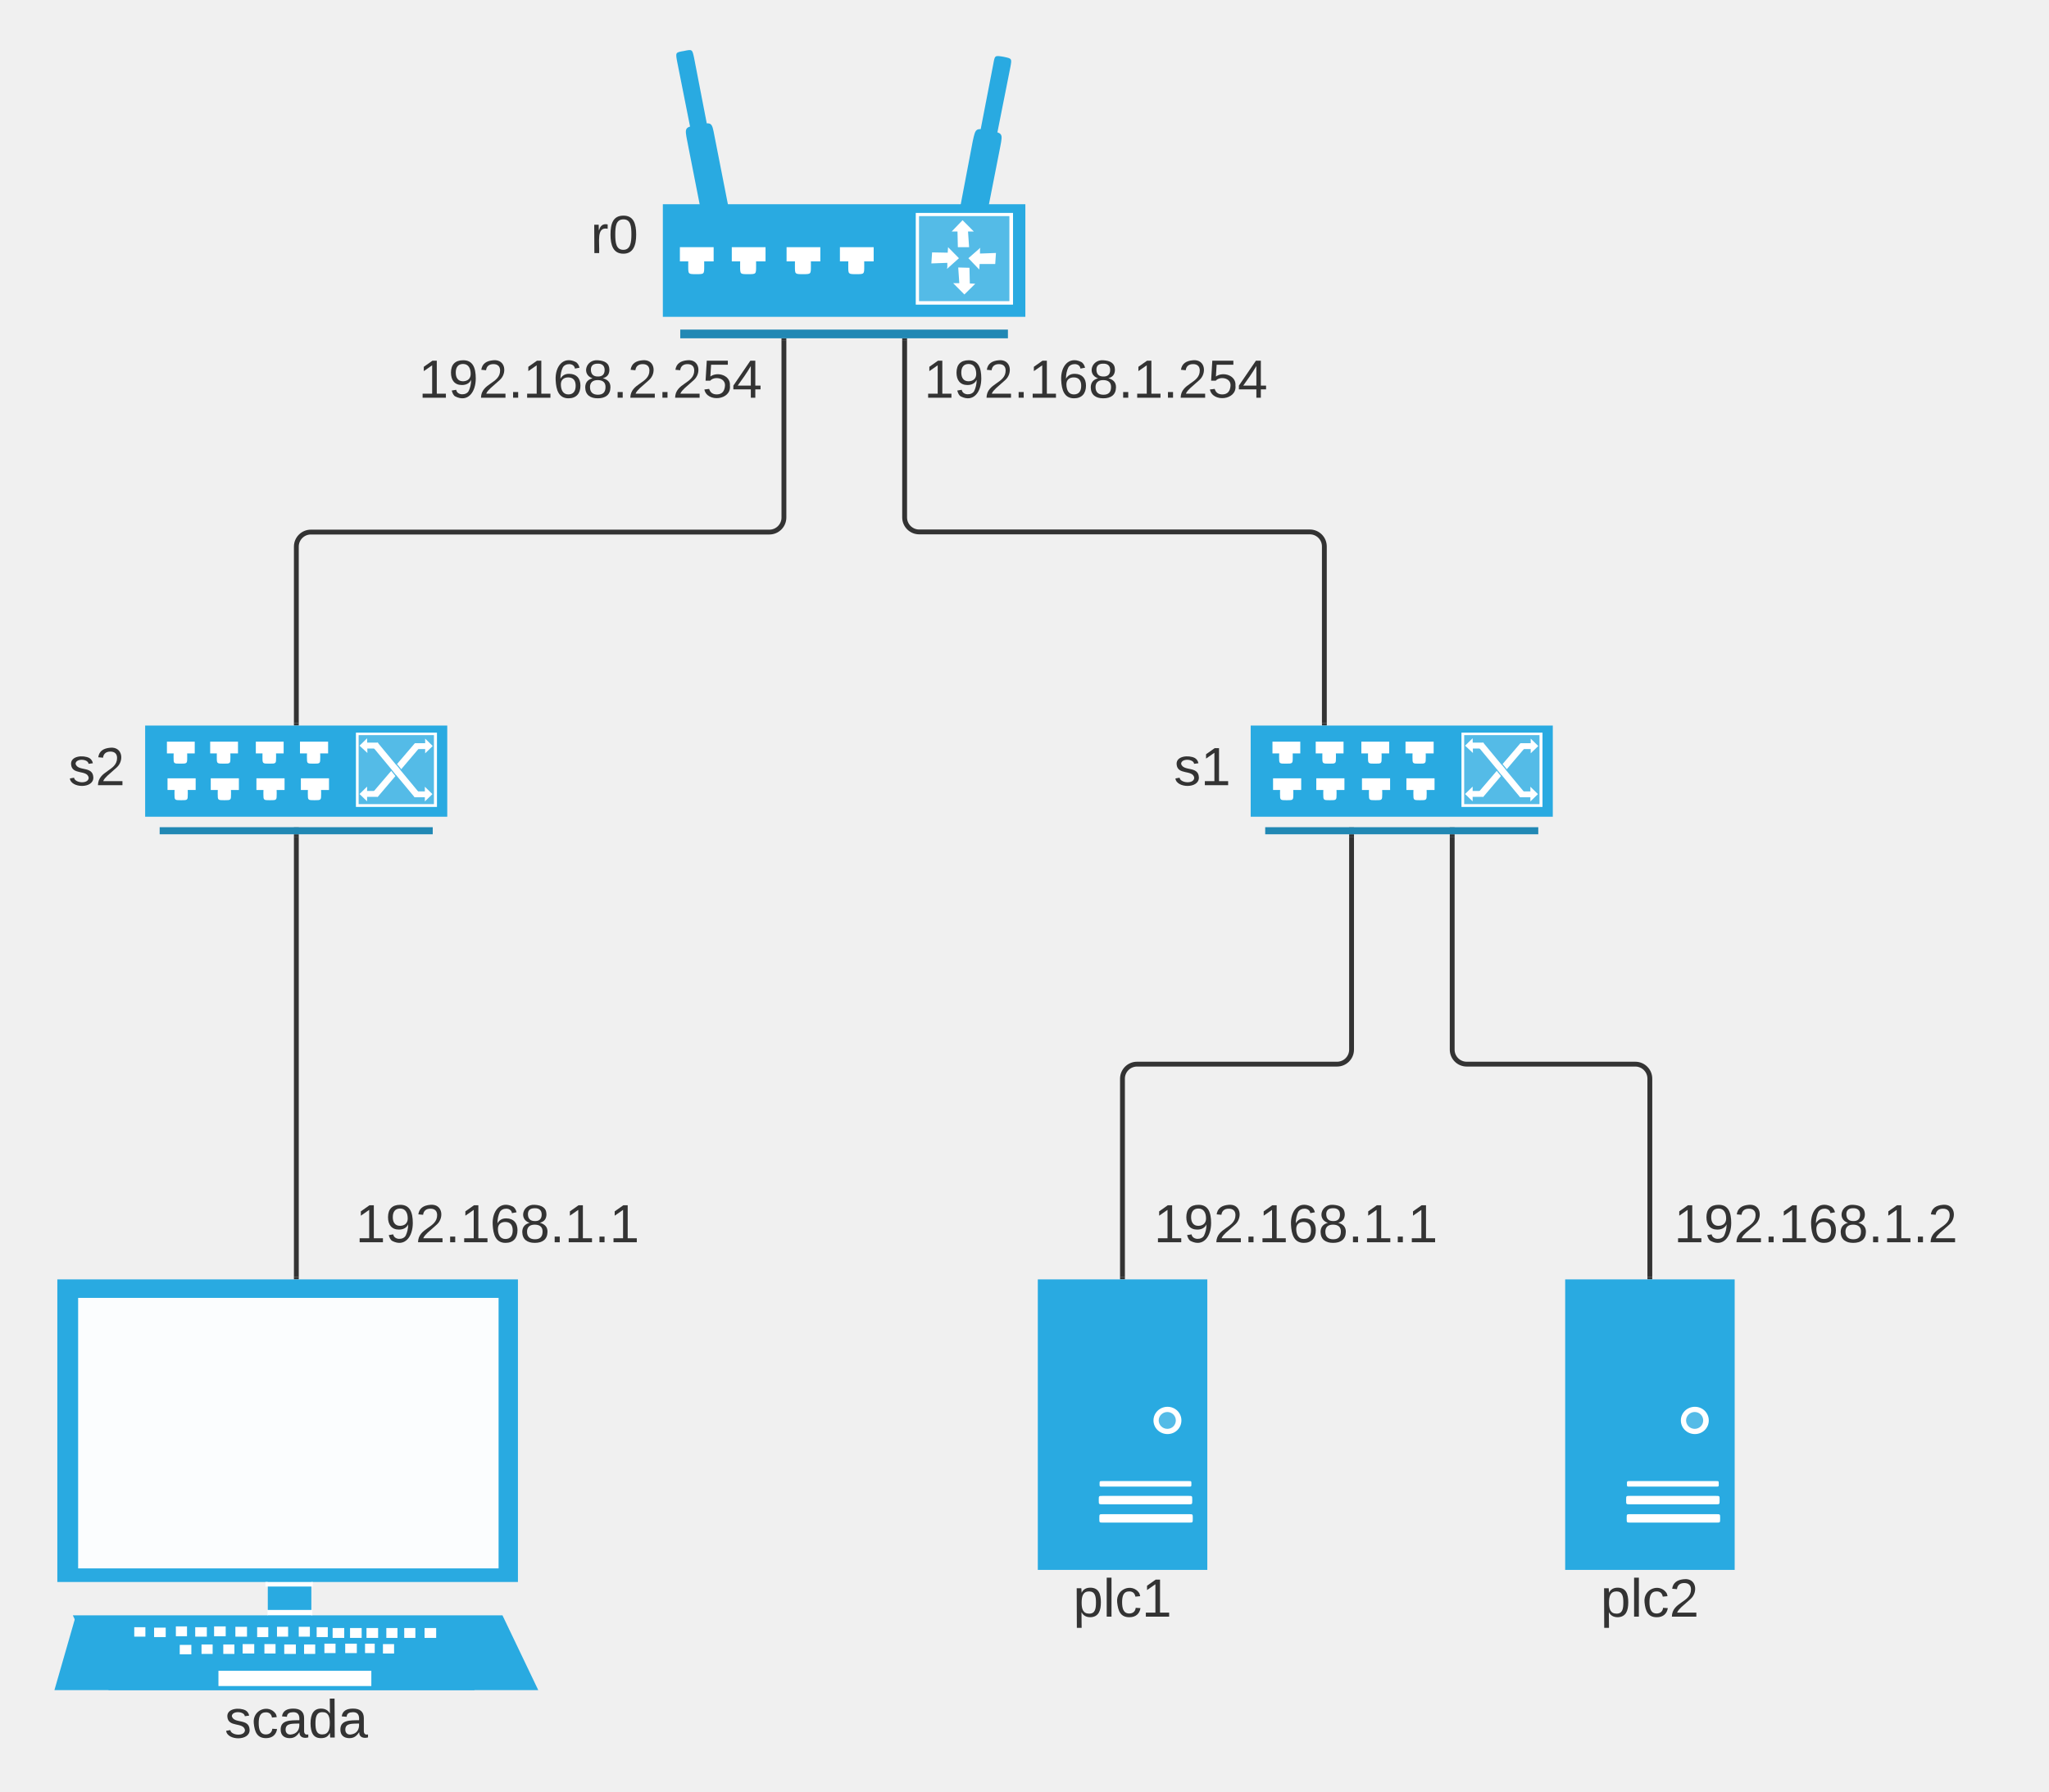
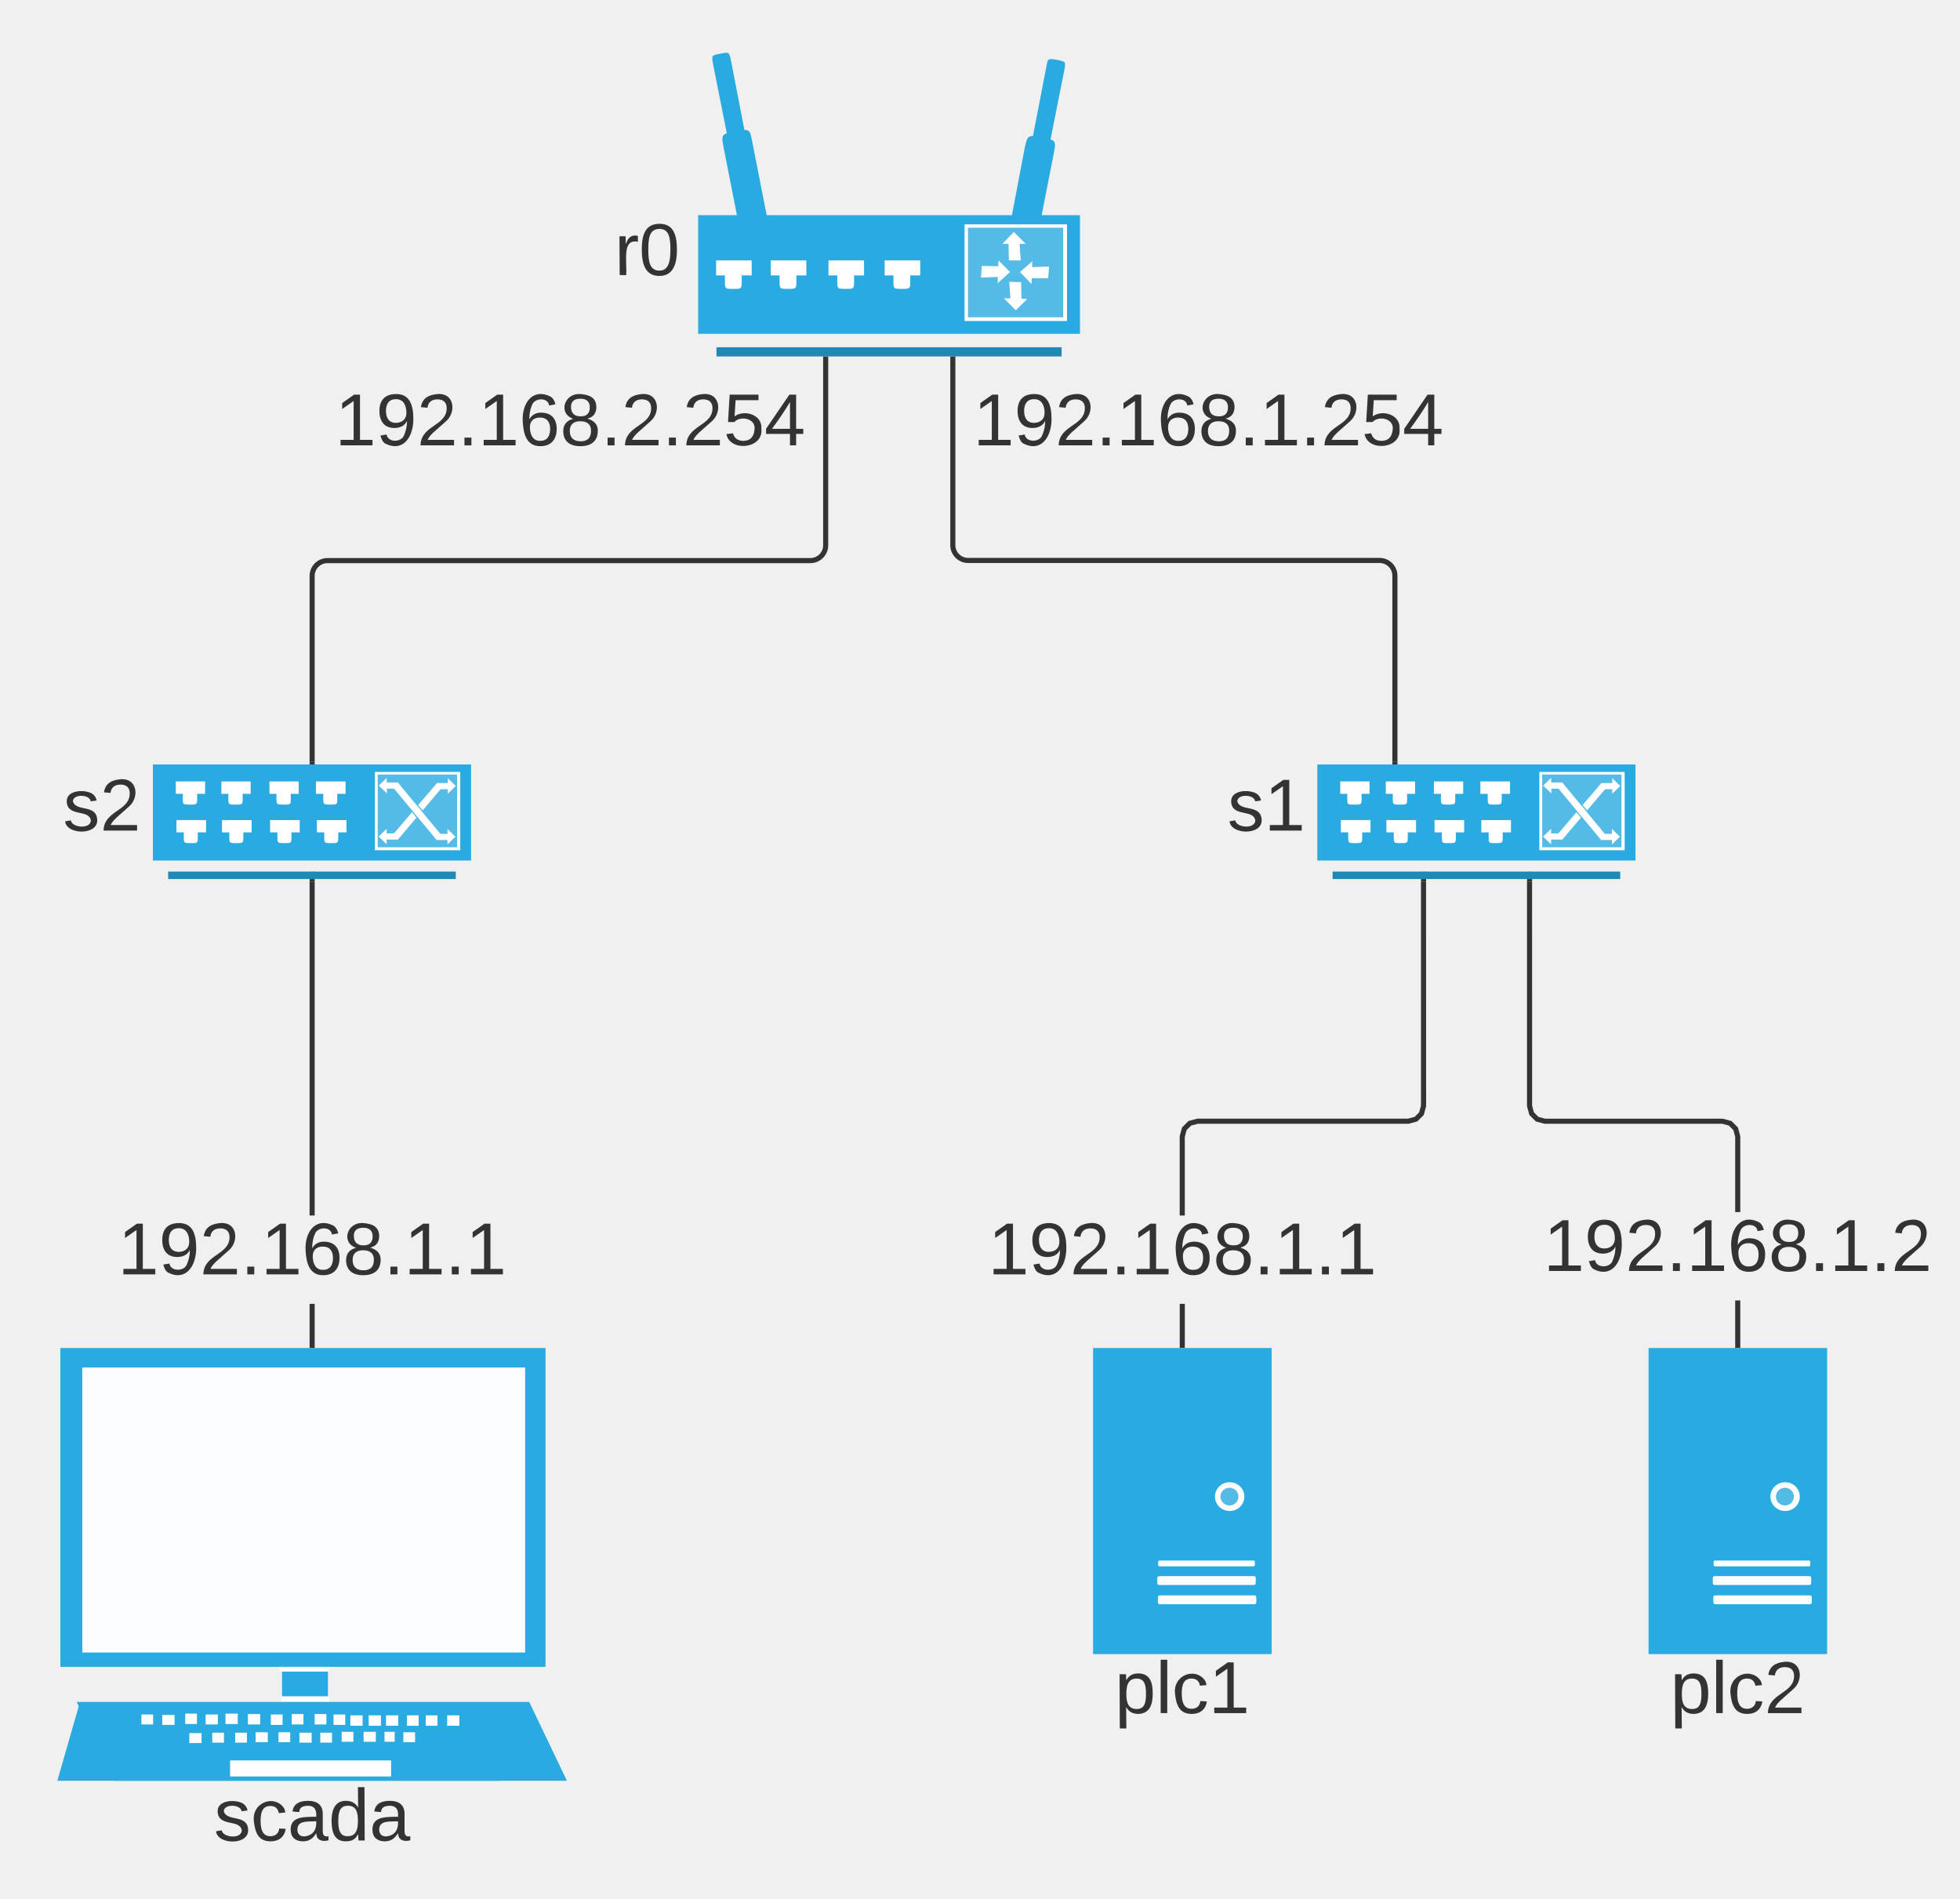
- <svg xmlns="http://www.w3.org/2000/svg" xmlns:ns1="lucid" xmlns:xlink="http://www.w3.org/1999/xlink" width="847" height="740.67">
+ <svg xmlns="http://www.w3.org/2000/svg" xmlns:ns1="lucid" xmlns:xlink="http://www.w3.org/1999/xlink" width="769.23" height="745.17">
  <g transform="translate(-20 -23)" ns1:page-tab-id="wXiE0BJ0HgS5">
    <path d="M393.95 163.88v73.06c0 3.3 2.7 6 6 6h161.5c3.32 0 6 2.7 6 6V322" stroke="#333" stroke-width="2" fill="none" />
    <path d="M394.95 163.9h-2v-1.02h2zM568.46 323h-2v-1.03h2z" fill="#333" />
+     <use xlink:href="#a" transform="matrix(1,0,0,1,401.95,174.6667) translate(0 23.11111)" />
    <path d="M344.05 163.88V237c0 3.3-2.7 6-6 6H148.5c-3.3 0-6 2.7-6 6v73" stroke="#333" stroke-width="2" fill="none" />
    <path d="M345.05 163.9h-2v-1.02h2zM143.5 323h-2v-1.03h2z" fill="#333" />
-     <path d="M578.7 368.95V457c0 3.3-2.68 6-6 6H490c-3.3 0-6 2.7-6 6v82" stroke="#333" stroke-width="2" fill="none" />
-     <path d="M579.7 368.98h-2v-1.03h2zm0-3.95h-2v-.07h2zM485 552h-2v-1.03h2z" fill="#333" />
-     <path d="M620.3 368.95V457c0 3.3 2.68 6 6 6H696c3.3 0 6 2.7 6 6v82" stroke="#333" stroke-width="2" fill="none" />
-     <path d="M621.3 368.98h-2v-1.03h2zm0-3.95h-2v-.07h2zM703 552h-2v-1.03h2z" fill="#333" />
-     <path d="M142.5 368.95V551" stroke="#333" stroke-width="2" fill="none" />
-     <path d="M143.5 368.98h-2v-1.03h2zm0-3.95h-2v-.07h2zM143.5 552h-2v-1.03h2z" fill="#333" />
+     <use xlink:href="#b" transform="matrix(1,0,0,1,151.4821,174.6667) translate(0.01 23.11111)" />
+     <path d="M485 551h-2v-16.33h2zm94.7-93.87l-.92 3.42-2.52 2.53-3.42.92h-82.7l-2.65.7-1.8 1.8-.7 2.63V500h-2v-31.13l.92-3.42 2.53-2.53 3.42-.92h82.7l2.65-.7 1.77-1.8.7-2.63v-87.92h2z" fill="#333" />
+     <path d="M579.7 368.98h-2v-1.03h2zm0-3.95h-2l2-.07zM485 552h-2v-1.03h2z" fill="#333" />
+     <use xlink:href="#c" transform="matrix(1,0,0,1,407.7654,500) translate(0 23.11111)" />
+     <path d="M703 551h-2v-17.67h2zm-81.7-94.13l.7 2.64 1.78 1.8 2.64.7h69.7l3.43.92 2.53 2.53.92 3.42v29.8h-2v-29.54l-.7-2.64-1.8-1.8-2.63-.7h-69.7l-3.43-.92-2.52-2.53-.93-3.42v-88.18h2z" fill="#333" />
+     <path d="M621.3 368.98h-2v-1.03h2zm0-3.95h-2l2-.07zM703 552h-2v-1.03h2z" fill="#333" />
+     <use xlink:href="#d" transform="matrix(1,0,0,1,625.7654,498.6667) translate(0 23.11111)" />
+     <path d="M143.5 551h-2v-16.33h2zm0-51h-2V368.95h2z" fill="#333" />
+     <path d="M143.5 368.98h-2v-1.03h2zm0-3.95h-2l2-.07zM143.5 552h-2v-1.03h2z" fill="#333" />
+     <use xlink:href="#c" transform="matrix(1,0,0,1,66.26543,500) translate(0 23.11111)" />
    <path d="M80 323h124.88v37.7H80V323z" fill="#29aae1" />
    <path d="M86 365.03h112.88v2.93H86v-2.93z" fill="#2188b4" />
    <path d="M89 329.66h11.5v4.86H89v-4.86z" fill="#fff" />
    <path d="M94.5 332.94c2.88 0 2.88 0 2.88 2.66v.5c0 2.65 0 2.65-2.88 2.65-2.75 0-2.75 0-2.75-2.65v-.5c0-2.66 0-2.66 2.75-2.66zM106.88 329.66h11.5v4.86h-11.5v-4.86z" fill="#fff" />
    <path d="M112.5 332.94c2.75 0 2.75 0 2.75 2.66v.5c0 2.65 0 2.65-2.75 2.65-2.88 0-2.88 0-2.88-2.65v-.5c0-2.66 0-2.66 2.88-2.66zM125.75 329.66h11.5v4.86h-11.5v-4.86z" fill="#fff" />
    <path d="M131.38 332.94c2.75 0 2.75 0 2.75 2.66v.5c0 2.65 0 2.65-2.75 2.65-2.88 0-2.88 0-2.88-2.65v-.5c0-2.66 0-2.66 2.88-2.66zM144 329.66h11.63v4.86H144v-4.86z" fill="#fff" />
    <path d="M149.63 332.94c2.75 0 2.75 0 2.75 2.66v.5c0 2.65 0 2.65-2.75 2.65s-2.75 0-2.75-2.65v-.5c0-2.66 0-2.66 2.75-2.66zM167.13 325.93h33.5v30.73h-33.5v-30.74z" fill="#fff" />
    <path d="M168.25 326.96h31.13v28.53h-31.13v-28.54z" fill="#54bbe7" />
    <path d="M89.25 344.82h11.63v4.82H89.25v-4.8z" fill="#fff" />
    <path d="M94.88 348.06c2.75 0 2.75 0 2.75 2.66v.5c0 2.65 0 2.65-2.75 2.65s-2.75 0-2.75-2.66v-.48c0-2.66 0-2.66 2.75-2.66zM107.13 344.82h11.62v4.82h-11.63v-4.8z" fill="#fff" />
    <path d="M112.75 348.06c2.75 0 2.75 0 2.75 2.66v.5c0 2.65 0 2.65-2.75 2.65s-2.75 0-2.75-2.66v-.48c0-2.66 0-2.66 2.75-2.66zM126 344.82h11.63v4.82H126v-4.8z" fill="#fff" />
    <path d="M131.63 348.06c2.75 0 2.75 0 2.75 2.66v.5c0 2.65 0 2.65-2.75 2.65s-2.75 0-2.75-2.66v-.48c0-2.66 0-2.66 2.75-2.66zM144.38 344.82H156v4.82h-11.63v-4.8z" fill="#fff" />
    <path d="M150 348.06c2.75 0 2.75 0 2.75 2.66v.5c0 2.65 0 2.65-2.75 2.65s-2.75 0-2.75-2.66v-.48c0-2.66 0-2.66 2.75-2.66zM171.75 328.26l-3.13 3.06 3.25 3.02-.12-6.07zM171.75 348.25l-3.13 3.06 3.13 3.02v-6.07zM195.63 354.37l3.12-3.02-3.13-3.06v6.06zM195.75 334.48l3.13-3.02-3.13-3.06v6.08z" fill="#fff" />
    <path d="M171.5 330.06h4.75v2.44h-4.75v-2.44zM191.5 330.3h4.63v2.42h-4.63v-2.43zM171.5 350.05h4.63v2.43h-4.63v-2.44zM191.38 350.23H196v2.42h-4.63v-2.42z" fill="#fff" />
    <path d="M174 331.7l2.13-1.63 17.37 20.97-2.13 1.6L174 331.7z" fill="#fff" />
    <path d="M191.5 330.3l2 1.75-17.38 20.47-2.12-1.75 17.5-20.48z" fill="#fff" />
    <path d="M184.13 338.9l2 2.46-.38.27-2-2.48.38-.26zM181.88 341.23l2 2.47-.38.27-2-2.48.38-.27z" fill="#54bbe7" />
-     <path d="M40 329c0-3.3 2.7-6 6-6h28c3.3 0 6 2.7 6 6v28c0 3.3-2.7 6-6 6H46c-3.3 0-6-2.7-6-6z" stroke="#000" stroke-opacity="0" stroke-width="3" fill="#fff" fill-opacity="0" />
-     <use xlink:href="#a" transform="matrix(1,0,0,1,45,328) translate(3.271605 19.65278)" />
+     <path d="M40 326.67c0-3.32 2.7-6 6-6h28c3.3 0 6 2.68 6 6v32.66c0 3.32-2.7 6-6 6H46c-3.3 0-6-2.68-6-6z" stroke="#000" stroke-opacity="0" stroke-width="3" fill="#fff" fill-opacity="0" />
+     <use xlink:href="#e" transform="matrix(1,0,0,1,45,325.6667) translate(-0.2469136 23.27778)" />
    <path d="M537 323h124.88v37.7H537V323z" fill="#29aae1" />
    <path d="M543 365.03h112.88v2.93H543v-2.93z" fill="#2188b4" />
    <path d="M546 329.66h11.5v4.86H546v-4.86z" fill="#fff" />
    <path d="M551.5 332.94c2.88 0 2.88 0 2.88 2.66v.5c0 2.65 0 2.65-2.88 2.65-2.75 0-2.75 0-2.75-2.65v-.5c0-2.66 0-2.66 2.75-2.66zM563.88 329.66h11.5v4.86h-11.5v-4.86z" fill="#fff" />
    <path d="M569.5 332.94c2.75 0 2.75 0 2.75 2.66v.5c0 2.65 0 2.65-2.75 2.65-2.88 0-2.88 0-2.88-2.65v-.5c0-2.66 0-2.66 2.88-2.66zM582.75 329.66h11.5v4.86h-11.5v-4.86z" fill="#fff" />
    <path d="M588.38 332.94c2.75 0 2.75 0 2.75 2.66v.5c0 2.65 0 2.65-2.75 2.65-2.88 0-2.88 0-2.88-2.65v-.5c0-2.66 0-2.66 2.88-2.66zM601 329.66h11.63v4.86H601v-4.86z" fill="#fff" />
    <path d="M606.63 332.94c2.75 0 2.75 0 2.75 2.66v.5c0 2.65 0 2.65-2.75 2.65s-2.75 0-2.75-2.65v-.5c0-2.66 0-2.66 2.75-2.66zM624.13 325.93h33.5v30.73h-33.5v-30.74z" fill="#fff" />
    <path d="M625.25 326.96h31.13v28.53h-31.13v-28.54z" fill="#54bbe7" />
    <path d="M546.25 344.82h11.63v4.82h-11.63v-4.8z" fill="#fff" />
    <path d="M551.88 348.06c2.75 0 2.75 0 2.75 2.66v.5c0 2.65 0 2.65-2.75 2.65s-2.75 0-2.75-2.66v-.48c0-2.66 0-2.66 2.75-2.66zM564.13 344.82h11.62v4.82h-11.63v-4.8z" fill="#fff" />
    <path d="M569.75 348.06c2.75 0 2.75 0 2.75 2.66v.5c0 2.65 0 2.65-2.75 2.65s-2.75 0-2.75-2.66v-.48c0-2.66 0-2.66 2.75-2.66zM583 344.82h11.63v4.82H583v-4.8z" fill="#fff" />
    <path d="M588.63 348.06c2.75 0 2.75 0 2.75 2.66v.5c0 2.65 0 2.65-2.75 2.65s-2.75 0-2.75-2.66v-.48c0-2.66 0-2.66 2.75-2.66zM601.38 344.82H613v4.82h-11.63v-4.8z" fill="#fff" />
    <path d="M607 348.06c2.75 0 2.75 0 2.75 2.66v.5c0 2.65 0 2.65-2.75 2.65s-2.75 0-2.75-2.66v-.48c0-2.66 0-2.66 2.75-2.66zM628.75 328.26l-3.13 3.06 3.25 3.02-.12-6.07zM628.75 348.25l-3.13 3.06 3.13 3.02v-6.07zM652.63 354.37l3.12-3.02-3.13-3.06v6.06zM652.75 334.48l3.13-3.02-3.13-3.06v6.08z" fill="#fff" />
    <path d="M628.5 330.06h4.75v2.44h-4.75v-2.44zM648.5 330.3h4.63v2.42h-4.63v-2.43zM628.5 350.05h4.63v2.43h-4.63v-2.44zM648.38 350.23H653v2.42h-4.63v-2.42z" fill="#fff" />
    <path d="M631 331.7l2.13-1.63 17.37 20.97-2.13 1.6L631 331.7z" fill="#fff" />
    <path d="M648.5 330.3l2 1.75-17.38 20.47-2.12-1.75 17.5-20.48z" fill="#fff" />
    <path d="M641.13 338.9l2 2.46-.38.27-2-2.48.38-.26zM638.88 341.23l2 2.47-.38.27-2-2.48.38-.27z" fill="#54bbe7" />
-     <path d="M497 329c0-3.3 2.7-6 6-6h28c3.3 0 6 2.7 6 6v28c0 3.3-2.7 6-6 6h-28c-3.3 0-6-2.7-6-6z" stroke="#000" stroke-opacity="0" stroke-width="3" fill="#fff" fill-opacity="0" />
-     <use xlink:href="#b" transform="matrix(1,0,0,1,502,328) translate(3.271605 19.65278)" />
+     <path d="M497 326.67c0-3.32 2.7-6 6-6h28c3.3 0 6 2.68 6 6v32.66c0 3.32-2.7 6-6 6h-28c-3.3 0-6-2.68-6-6z" stroke="#000" stroke-opacity="0" stroke-width="3" fill="#fff" fill-opacity="0" />
+     <use xlink:href="#f" transform="matrix(1,0,0,1,502,325.6667) translate(-0.2469136 23.27778)" />
    <path d="M294 107.44h149.85V154H294v-46.56z" fill="#29aae1" />
    <path d="M301.2 159.28h135.45v3.6H301.2v-3.6z" fill="#2188b4" />
    <path d="M301.05 125.2H315v5.88h-13.95v-5.88z" fill="#fff" />
    <path d="M307.8 129.16c3.3 0 3.3 0 3.3 3.36v.6c0 3.24 0 3.24-3.3 3.24s-3.3 0-3.3-3.24v-.6c0-3.36 0-3.36 3.3-3.36zM322.5 125.2h13.95v5.88H322.5v-5.88z" fill="#fff" />
    <path d="M329.25 129.16c3.3 0 3.3 0 3.3 3.36v.6c0 3.24 0 3.24-3.3 3.24s-3.3 0-3.3-3.24v-.6c0-3.36 0-3.36 3.3-3.36zM345.15 125.2h13.95v5.88h-13.95v-5.88z" fill="#fff" />
    <path d="M351.9 129.16c3.3 0 3.3 0 3.3 3.36v.6c0 3.24 0 3.24-3.3 3.24s-3.3 0-3.3-3.24v-.6c0-3.36 0-3.36 3.3-3.36zM367.2 125.2h13.95v5.88H367.2v-5.88z" fill="#fff" />
    <path d="M373.95 129.16c3.3 0 3.3 0 3.3 3.36v.6c0 3.24 0 3.24-3.3 3.24s-3.3 0-3.3-3.24v-.6c0-3.36 0-3.36 3.3-3.36z" fill="#fff" />
    <path d="M428.85 76.96c5.7 1.08 5.7 1.08 4.65 6.6l-5.4 27.48c-1.05 5.64-1.05 5.64-6.75 4.56-5.55-1.08-5.55-1.08-4.5-6.6l5.25-27.6c1.2-5.52 1.2-5.52 6.75-4.44z" fill="#29aae1" />
    <path d="M434.85 46.48c3.45.72 3.45.72 2.85 4.08L432 79.24c-.6 3.36-.6 3.36-4.05 2.76-3.6-.72-3.6-.72-2.85-4.08l5.55-28.68c.6-3.36.6-3.36 4.2-2.76z" fill="#29aae1" />
    <path d="M398.55 111.04h40.2v37.92h-40.2v-37.92z" fill="#fff" />
    <path d="M399.9 112.36h37.35v35.16H399.9v-35.16z" fill="#54bbe7" />
    <path d="M417.9 114.04l-4.5 4.68h2.4l.15 6.48h4.65l-.45-6.48h2.4l-4.65-4.68zM418.65 144.76l4.5-4.44-2.25-.12-.15-6.48-4.65-.12.45 6.48H414l4.65 4.68zM420.3 129.76l4.5 4.68.15-2.28h6.45l.3-4.56-6.6.24v-1.68l.15-.72-4.95 4.32zM416.4 129.76l-4.5-4.56-.15 2.28-6.45-.12-.3 4.56 6.6-.24v1.8l-.15.72 4.95-4.44z" fill="#fff" />
    <path d="M308.7 74.56c5.55-1.08 5.55-1.08 6.6 4.44l5.4 27.48c1.2 5.64 1.2 5.64-4.5 6.72s-5.7 1.08-6.75-4.56l-5.4-27.48c-1.05-5.52-1.05-5.52 4.65-6.6z" fill="#29aae1" />
    <path d="M302.7 44.08c3.45-.72 3.45-.72 4.2 2.76l5.55 28.68c.6 3.36.6 3.36-2.85 4.08-3.45.6-3.45.6-4.05-2.76l-5.7-28.68c-.6-3.48-.6-3.48 2.85-4.08z" fill="#29aae1" />
-     <path d="M254 109c0-3.3 2.7-6 6-6h28c3.3 0 6 2.7 6 6v28c0 3.3-2.7 6-6 6h-28c-3.3 0-6-2.7-6-6z" stroke="#000" stroke-opacity="0" stroke-width="3" fill="#fff" fill-opacity="0" />
-     <use xlink:href="#c" transform="matrix(1,0,0,1,259,108) translate(5.154321 19.65278)" />
-     <path d="M397 169c0-3.3 2.7-6 6-6h128c3.3 0 6 2.7 6 6v28c0 3.3-2.7 6-6 6H403c-3.3 0-6-2.7-6-6z" stroke="#000" stroke-opacity="0" stroke-width="3" fill="#fff" fill-opacity="0" />
-     <use xlink:href="#d" transform="matrix(1,0,0,1,402,168) translate(0 19.44444)" />
-     <path d="M200 169c0-3.3 2.7-6 6-6h128c3.3 0 6 2.7 6 6v28c0 3.3-2.7 6-6 6H206c-3.3 0-6-2.7-6-6z" stroke="#000" stroke-opacity="0" stroke-width="3" fill="#fff" fill-opacity="0" />
-     <use xlink:href="#e" transform="matrix(1,0,0,1,205,168) translate(-11.97531 19.44444)" />
+     <path d="M254 106.67c0-3.32 2.7-6 6-6h28c3.3 0 6 2.68 6 6v32.66c0 3.32-2.7 6-6 6h-28c-3.3 0-6-2.68-6-6z" stroke="#000" stroke-opacity="0" stroke-width="3" fill="#fff" fill-opacity="0" />
+     <use xlink:href="#g" transform="matrix(1,0,0,1,259,105.6667) translate(2.200617 25.29861)" />
    <path d="M449 552h70.07v120.12H449V552z" fill="#29aae1" />
    <path d="M475.74 635.4h35.63c1.12 0 1.12 0 1.12 1.2 0 1.08 0 1.08-1.13 1.08h-35.63c-1.2 0-1.2 0-1.2-1.08 0-1.2 0-1.2 1.2-1.2zM475.8 641.52h35.5c1.54 0 1.54 0 1.54 1.56v.36c0 1.56 0 1.56-1.54 1.56h-35.5c-1.6 0-1.6 0-1.6-1.56v-.36c0-1.56 0-1.56 1.6-1.56zM475.95 649.08h35.56c1.55 0 1.55 0 1.55 1.56v.36c0 1.56 0 1.56-1.54 1.56h-35.55c-1.54 0-1.54 0-1.54-1.56v-.36c0-1.56 0-1.56 1.55-1.56zM508.36 610.32c0 3.12-2.52 5.64-5.74 5.64s-5.8-2.52-5.8-5.64c0-3.12 2.58-5.64 5.8-5.64 3.22 0 5.74 2.52 5.74 5.64z" fill="#fff" />
    <path d="M506.05 610.32c0 1.92-1.54 3.48-3.5 3.48s-3.57-1.56-3.57-3.48 1.6-3.48 3.57-3.48c1.96 0 3.5 1.56 3.5 3.48z" fill="#54bbe7" />
-     <use xlink:href="#f" transform="matrix(1,0,0,1,419,672) translate(44.66049 19.44444)" />
-     <path d="M492 518c0-3.3 2.7-6 6-6h128c3.3 0 6 2.7 6 6v28c0 3.3-2.7 6-6 6H498c-3.3 0-6-2.7-6-6z" stroke="#000" stroke-opacity="0" stroke-width="3" fill="#fff" fill-opacity="0" />
-     <use xlink:href="#g" transform="matrix(1,0,0,1,497,517) translate(0 19.65278)" />
+     <use xlink:href="#h" transform="matrix(1,0,0,1,419,672) translate(38.55864 23.27778)" />
    <path d="M667 552h70.07v120.12H667V552z" fill="#29aae1" />
    <path d="M693.74 635.4h35.63c1.12 0 1.12 0 1.12 1.2 0 1.08 0 1.08-1.13 1.08h-35.63c-1.2 0-1.2 0-1.2-1.08 0-1.2 0-1.2 1.2-1.2zM693.8 641.52h35.5c1.54 0 1.54 0 1.54 1.56v.36c0 1.56 0 1.56-1.54 1.56h-35.5c-1.6 0-1.6 0-1.6-1.56v-.36c0-1.56 0-1.56 1.6-1.56zM693.95 649.08h35.56c1.55 0 1.55 0 1.55 1.56v.36c0 1.56 0 1.56-1.54 1.56h-35.55c-1.54 0-1.54 0-1.54-1.56v-.36c0-1.56 0-1.56 1.55-1.56zM726.36 610.32c0 3.12-2.52 5.64-5.74 5.64s-5.8-2.52-5.8-5.64c0-3.12 2.58-5.64 5.8-5.64 3.22 0 5.74 2.52 5.74 5.64z" fill="#fff" />
    <path d="M724.05 610.32c0 1.92-1.54 3.48-3.5 3.48s-3.57-1.56-3.57-3.48 1.6-3.48 3.57-3.48c1.96 0 3.5 1.56 3.5 3.48z" fill="#54bbe7" />
-     <use xlink:href="#h" transform="matrix(1,0,0,1,637,672) translate(44.66049 19.44444)" />
-     <path d="M707 518c0-3.3 2.7-6 6-6h128c3.3 0 6 2.7 6 6v28c0 3.3-2.7 6-6 6H713c-3.3 0-6-2.7-6-6z" stroke="#000" stroke-opacity="0" stroke-width="3" fill="#fff" fill-opacity="0" />
-     <use xlink:href="#i" transform="matrix(1,0,0,1,712,517) translate(0 19.65278)" />
+     <use xlink:href="#i" transform="matrix(1,0,0,1,637,672) translate(38.55864 23.27778)" />
    <path d="M130.7 677.12h18v13.94h-18v-13.94zM43.7 552h190.4v125.12H43.7V552z" fill="#29aae1" />
    <path d="M52.3 559.65h173.8V671.5H52.3V559.66z" fill="#fff" fill-opacity=".98" />
    <path d="M51.1 691.9h173.6l-8.6 29.93H42.5l8.6-29.92z" fill="#29aae1" />
    <path d="M50.1 690.9h177.6l14.8 30.93H64.9L50.1 690.9z" fill="#29aae1" />
    <path d="M110.3 713.84h63.2v6.3h-63.2v-6.3zM75.5 695.82h4.6v3.9h-4.6v-3.9zM83.7 696h4.8v3.9h-4.8V696zM94.3 703.13h4.8v3.9h-4.8v-3.9zM92.7 695.48h4.6v4.08h-4.6v-4.08zM100.7 695.82h4.8v3.9h-4.8v-3.9zM108.5 695.48h4.8v4.08h-4.8v-4.08zM157.5 696.16h4.8v4.08h-4.8v-4.08zM164.7 696.16h4.8v4.08h-4.8v-4.08zM171.5 696.16h4.8v4.08h-4.8v-4.08zM179.7 696.16h4.6v4.08h-4.6v-4.08zM187.1 696.16h4.6v4.08h-4.6v-4.08zM178.3 702.8h4.6v3.9h-4.6v-3.9zM195.5 696.16h4.8v4.08h-4.8v-4.08zM103.3 702.96h4.6v3.9h-4.6v-3.9zM112.3 702.96h4.6v3.9h-4.6v-3.9zM170.9 702.62h4v3.9h-4v-3.9zM162.7 702.62h4.8v3.9h-4.8v-3.9zM117.3 695.65h4.8v4.08h-4.8v-4.08zM126.3 695.82h4.6v4.08h-4.6v-4.08zM134.5 695.65h4.6v4.08h-4.6v-4.08zM143.5 695.65h4.6v4.08h-4.6v-4.08zM150.9 695.82h4.6v4.08h-4.6v-4.08zM120.3 702.8h4.8v3.9h-4.8v-3.9zM129.3 702.8h4.6v3.9h-4.6v-3.9zM137.5 702.96h4.8v3.9h-4.8v-3.9zM145.7 702.96h4.6v3.9h-4.6v-3.9zM154.1 702.62h4.6v3.9h-4.6v-3.9z" fill="#fff" />
    <path d="M42.7 721.83l199.8-.68-14.2-30.26-177 .33-8.6 30.6z" fill="none" />
    <path d="M129.7 677.12h19.6V679h-19.6v-1.88zM130.5 688.68h18.6v2.2h-18.6v-2.2z" fill="#fff" />
-     <use xlink:href="#j" transform="matrix(1,0,0,1,12.5,722) translate(100.3704 19.44444)" />
-     <path d="M162 518c0-3.3 2.7-6 6-6h128c3.3 0 6 2.7 6 6v28c0 3.3-2.7 6-6 6H168c-3.3 0-6-2.7-6-6z" stroke="#000" stroke-opacity="0" stroke-width="3" fill="#fff" fill-opacity="0" />
-     <use xlink:href="#g" transform="matrix(1,0,0,1,167,517) translate(0 19.65278)" />
+     <use xlink:href="#j" transform="matrix(1,0,0,1,12.5,722) translate(91.48148 23.27778)" />
    <defs>
-       <path fill="#333" d="M135-143c-3-34-86-38-87 0 15 53 115 12 119 90S17 21 10-45l28-5c4 36 97 45 98 0-10-56-113-15-118-90-4-57 82-63 122-42 12 7 21 19 24 35" id="k" />
-       <path fill="#333" d="M101-251c82-7 93 87 43 132L82-64C71-53 59-42 53-27h129V0H18c2-99 128-94 128-182 0-28-16-43-45-43s-46 15-49 41l-32-3c6-41 34-60 81-64" id="l" />
+       <path fill="#333" d="M27 0v-27h64v-190l-56 39v-29l58-41h29v221h61V0H27" id="k" />
+       <path fill="#333" d="M99-251c64 0 84 50 84 122C183-37 130 33 47-8c-14-7-20-23-25-40l30-5c6 39 69 39 84 7 9-19 16-44 16-74-10 22-31 35-62 35-49 0-73-33-73-83 0-54 28-83 82-83zm-1 141c31-1 51-18 51-49 0-36-14-67-51-67-34 0-49 23-49 58 0 34 15 58 49 58" id="l" />
+       <path fill="#333" d="M101-251c82-7 93 87 43 132L82-64C71-53 59-42 53-27h129V0H18c2-99 128-94 128-182 0-28-16-43-45-43s-46 15-49 41l-32-3c6-41 34-60 81-64" id="m" />
+       <path fill="#333" d="M33 0v-38h34V0H33" id="n" />
+       <path fill="#333" d="M110-160c48 1 74 30 74 79 0 53-28 85-80 85-65 0-83-55-86-122-5-90 50-162 133-122 14 7 22 21 27 39l-31 6c-5-40-67-38-82-6-9 19-15 44-15 74 11-20 30-34 60-33zm-7 138c34 0 49-23 49-58s-16-56-50-56c-29 0-50 16-49 49 1 36 15 65 50 65" id="o" />
+       <path fill="#333" d="M134-131c28 9 52 24 51 62-1 50-34 73-85 73S17-19 16-69c0-36 21-54 49-61-75-25-45-126 34-121 46 3 78 18 79 63 0 33-17 51-44 57zm-34-11c31 1 46-15 46-44 0-28-17-43-47-42-29 0-46 13-45 42 1 28 16 44 46 44zm1 122c35 0 51-18 51-52 0-30-18-46-53-46-33 0-51 17-51 47 0 34 19 51 53 51" id="p" />
+       <path fill="#333" d="M54-142c48-35 137-8 131 61C196 18 31 33 14-55l32-4c7 23 22 37 52 37 35-1 51-22 54-58 4-55-73-65-99-34H22l8-134h141v27H59" id="q" />
+       <path fill="#333" d="M155-56V0h-30v-56H8v-25l114-167h33v167h35v25h-35zm-30-156c-27 46-58 90-88 131h88v-131" id="r" />
      <g id="a">
-         <use transform="matrix(0.0617284,0,0,0.0617284,0,0)" xlink:href="#k" />
-         <use transform="matrix(0.0617284,0,0,0.0617284,11.11111,0)" xlink:href="#l" />
+         <use transform="matrix(0.08024691,0,0,0.08024691,0,0)" xlink:href="#k" />
+         <use transform="matrix(0.08024691,0,0,0.08024691,16.04938,0)" xlink:href="#l" />
+         <use transform="matrix(0.08024691,0,0,0.08024691,32.09877,0)" xlink:href="#m" />
+         <use transform="matrix(0.08024691,0,0,0.08024691,48.14815,0)" xlink:href="#n" />
+         <use transform="matrix(0.08024691,0,0,0.08024691,56.17284,0)" xlink:href="#k" />
+         <use transform="matrix(0.08024691,0,0,0.08024691,72.22222,0)" xlink:href="#o" />
+         <use transform="matrix(0.08024691,0,0,0.08024691,88.2716,0)" xlink:href="#p" />
+         <use transform="matrix(0.08024691,0,0,0.08024691,104.321,0)" xlink:href="#n" />
+         <use transform="matrix(0.08024691,0,0,0.08024691,112.3457,0)" xlink:href="#k" />
+         <use transform="matrix(0.08024691,0,0,0.08024691,128.3951,0)" xlink:href="#n" />
+         <use transform="matrix(0.08024691,0,0,0.08024691,136.4198,0)" xlink:href="#m" />
+         <use transform="matrix(0.08024691,0,0,0.08024691,152.4691,0)" xlink:href="#q" />
+         <use transform="matrix(0.08024691,0,0,0.08024691,168.5185,0)" xlink:href="#r" />
      </g>
-       <path fill="#333" d="M27 0v-27h64v-190l-56 39v-29l58-41h29v221h61V0H27" id="m" />
      <g id="b">
-         <use transform="matrix(0.0617284,0,0,0.0617284,0,0)" xlink:href="#k" />
-         <use transform="matrix(0.0617284,0,0,0.0617284,11.11111,0)" xlink:href="#m" />
+         <use transform="matrix(0.08024691,0,0,0.08024691,0,0)" xlink:href="#k" />
+         <use transform="matrix(0.08024691,0,0,0.08024691,16.04938,0)" xlink:href="#l" />
+         <use transform="matrix(0.08024691,0,0,0.08024691,32.09877,0)" xlink:href="#m" />
+         <use transform="matrix(0.08024691,0,0,0.08024691,48.14815,0)" xlink:href="#n" />
+         <use transform="matrix(0.08024691,0,0,0.08024691,56.17284,0)" xlink:href="#k" />
+         <use transform="matrix(0.08024691,0,0,0.08024691,72.22222,0)" xlink:href="#o" />
+         <use transform="matrix(0.08024691,0,0,0.08024691,88.2716,0)" xlink:href="#p" />
+         <use transform="matrix(0.08024691,0,0,0.08024691,104.321,0)" xlink:href="#n" />
+         <use transform="matrix(0.08024691,0,0,0.08024691,112.3457,0)" xlink:href="#m" />
+         <use transform="matrix(0.08024691,0,0,0.08024691,128.3951,0)" xlink:href="#n" />
+         <use transform="matrix(0.08024691,0,0,0.08024691,136.4198,0)" xlink:href="#m" />
+         <use transform="matrix(0.08024691,0,0,0.08024691,152.4691,0)" xlink:href="#q" />
+         <use transform="matrix(0.08024691,0,0,0.08024691,168.5185,0)" xlink:href="#r" />
      </g>
-       <path fill="#333" d="M114-163C36-179 61-72 57 0H25l-1-190h30c1 12-1 29 2 39 6-27 23-49 58-41v29" id="n" />
-       <path fill="#333" d="M101-251c68 0 85 55 85 127S166 4 100 4C33 4 14-52 14-124c0-73 17-127 87-127zm-1 229c47 0 54-49 54-102s-4-102-53-102c-51 0-55 48-55 102 0 53 5 102 54 102" id="o" />
      <g id="c">
-         <use transform="matrix(0.0617284,0,0,0.0617284,0,0)" xlink:href="#n" />
-         <use transform="matrix(0.0617284,0,0,0.0617284,7.345679,0)" xlink:href="#o" />
+         <use transform="matrix(0.08024691,0,0,0.08024691,0,0)" xlink:href="#k" />
+         <use transform="matrix(0.08024691,0,0,0.08024691,16.04938,0)" xlink:href="#l" />
+         <use transform="matrix(0.08024691,0,0,0.08024691,32.09877,0)" xlink:href="#m" />
+         <use transform="matrix(0.08024691,0,0,0.08024691,48.14815,0)" xlink:href="#n" />
+         <use transform="matrix(0.08024691,0,0,0.08024691,56.17284,0)" xlink:href="#k" />
+         <use transform="matrix(0.08024691,0,0,0.08024691,72.22222,0)" xlink:href="#o" />
+         <use transform="matrix(0.08024691,0,0,0.08024691,88.2716,0)" xlink:href="#p" />
+         <use transform="matrix(0.08024691,0,0,0.08024691,104.321,0)" xlink:href="#n" />
+         <use transform="matrix(0.08024691,0,0,0.08024691,112.3457,0)" xlink:href="#k" />
+         <use transform="matrix(0.08024691,0,0,0.08024691,128.3951,0)" xlink:href="#n" />
+         <use transform="matrix(0.08024691,0,0,0.08024691,136.4198,0)" xlink:href="#k" />
      </g>
-       <path fill="#333" d="M99-251c64 0 84 50 84 122C183-37 130 33 47-8c-14-7-20-23-25-40l30-5c6 39 69 39 84 7 9-19 16-44 16-74-10 22-31 35-62 35-49 0-73-33-73-83 0-54 28-83 82-83zm-1 141c31-1 51-18 51-49 0-36-14-67-51-67-34 0-49 23-49 58 0 34 15 58 49 58" id="p" />
-       <path fill="#333" d="M33 0v-38h34V0H33" id="q" />
-       <path fill="#333" d="M110-160c48 1 74 30 74 79 0 53-28 85-80 85-65 0-83-55-86-122-5-90 50-162 133-122 14 7 22 21 27 39l-31 6c-5-40-67-38-82-6-9 19-15 44-15 74 11-20 30-34 60-33zm-7 138c34 0 49-23 49-58s-16-56-50-56c-29 0-50 16-49 49 1 36 15 65 50 65" id="r" />
-       <path fill="#333" d="M134-131c28 9 52 24 51 62-1 50-34 73-85 73S17-19 16-69c0-36 21-54 49-61-75-25-45-126 34-121 46 3 78 18 79 63 0 33-17 51-44 57zm-34-11c31 1 46-15 46-44 0-28-17-43-47-42-29 0-46 13-45 42 1 28 16 44 46 44zm1 122c35 0 51-18 51-52 0-30-18-46-53-46-33 0-51 17-51 47 0 34 19 51 53 51" id="s" />
-       <path fill="#333" d="M54-142c48-35 137-8 131 61C196 18 31 33 14-55l32-4c7 23 22 37 52 37 35-1 51-22 54-58 4-55-73-65-99-34H22l8-134h141v27H59" id="t" />
-       <path fill="#333" d="M155-56V0h-30v-56H8v-25l114-167h33v167h35v25h-35zm-30-156c-27 46-58 90-88 131h88v-131" id="u" />
      <g id="d">
-         <use transform="matrix(0.0617284,0,0,0.0617284,0,0)" xlink:href="#m" />
-         <use transform="matrix(0.0617284,0,0,0.0617284,12.34568,0)" xlink:href="#p" />
-         <use transform="matrix(0.0617284,0,0,0.0617284,24.69136,0)" xlink:href="#l" />
-         <use transform="matrix(0.0617284,0,0,0.0617284,37.03704,0)" xlink:href="#q" />
-         <use transform="matrix(0.0617284,0,0,0.0617284,43.20988,0)" xlink:href="#m" />
-         <use transform="matrix(0.0617284,0,0,0.0617284,55.55556,0)" xlink:href="#r" />
-         <use transform="matrix(0.0617284,0,0,0.0617284,67.90123,0)" xlink:href="#s" />
-         <use transform="matrix(0.0617284,0,0,0.0617284,80.24691,0)" xlink:href="#q" />
-         <use transform="matrix(0.0617284,0,0,0.0617284,86.41975,0)" xlink:href="#m" />
-         <use transform="matrix(0.0617284,0,0,0.0617284,98.76543,0)" xlink:href="#q" />
-         <use transform="matrix(0.0617284,0,0,0.0617284,104.9383,0)" xlink:href="#l" />
-         <use transform="matrix(0.0617284,0,0,0.0617284,117.284,0)" xlink:href="#t" />
-         <use transform="matrix(0.0617284,0,0,0.0617284,129.6296,0)" xlink:href="#u" />
+         <use transform="matrix(0.08024691,0,0,0.08024691,0,0)" xlink:href="#k" />
+         <use transform="matrix(0.08024691,0,0,0.08024691,16.04938,0)" xlink:href="#l" />
+         <use transform="matrix(0.08024691,0,0,0.08024691,32.09877,0)" xlink:href="#m" />
+         <use transform="matrix(0.08024691,0,0,0.08024691,48.14815,0)" xlink:href="#n" />
+         <use transform="matrix(0.08024691,0,0,0.08024691,56.17284,0)" xlink:href="#k" />
+         <use transform="matrix(0.08024691,0,0,0.08024691,72.22222,0)" xlink:href="#o" />
+         <use transform="matrix(0.08024691,0,0,0.08024691,88.2716,0)" xlink:href="#p" />
+         <use transform="matrix(0.08024691,0,0,0.08024691,104.321,0)" xlink:href="#n" />
+         <use transform="matrix(0.08024691,0,0,0.08024691,112.3457,0)" xlink:href="#k" />
+         <use transform="matrix(0.08024691,0,0,0.08024691,128.3951,0)" xlink:href="#n" />
+         <use transform="matrix(0.08024691,0,0,0.08024691,136.4198,0)" xlink:href="#m" />
      </g>
+       <path fill="#333" d="M135-143c-3-34-86-38-87 0 15 53 115 12 119 90S17 21 10-45l28-5c4 36 97 45 98 0-10-56-113-15-118-90-4-57 82-63 122-42 12 7 21 19 24 35" id="s" />
      <g id="e">
-         <use transform="matrix(0.0617284,0,0,0.0617284,0,0)" xlink:href="#m" />
-         <use transform="matrix(0.0617284,0,0,0.0617284,12.34568,0)" xlink:href="#p" />
-         <use transform="matrix(0.0617284,0,0,0.0617284,24.69136,0)" xlink:href="#l" />
-         <use transform="matrix(0.0617284,0,0,0.0617284,37.03704,0)" xlink:href="#q" />
-         <use transform="matrix(0.0617284,0,0,0.0617284,43.20988,0)" xlink:href="#m" />
-         <use transform="matrix(0.0617284,0,0,0.0617284,55.55556,0)" xlink:href="#r" />
-         <use transform="matrix(0.0617284,0,0,0.0617284,67.90123,0)" xlink:href="#s" />
-         <use transform="matrix(0.0617284,0,0,0.0617284,80.24691,0)" xlink:href="#q" />
-         <use transform="matrix(0.0617284,0,0,0.0617284,86.41975,0)" xlink:href="#l" />
-         <use transform="matrix(0.0617284,0,0,0.0617284,98.76543,0)" xlink:href="#q" />
-         <use transform="matrix(0.0617284,0,0,0.0617284,104.9383,0)" xlink:href="#l" />
-         <use transform="matrix(0.0617284,0,0,0.0617284,117.284,0)" xlink:href="#t" />
-         <use transform="matrix(0.0617284,0,0,0.0617284,129.6296,0)" xlink:href="#u" />
+         <use transform="matrix(0.08024691,0,0,0.08024691,0,0)" xlink:href="#s" />
+         <use transform="matrix(0.08024691,0,0,0.08024691,14.44444,0)" xlink:href="#m" />
+       </g>
+       <g id="f">
+         <use transform="matrix(0.08024691,0,0,0.08024691,0,0)" xlink:href="#s" />
+         <use transform="matrix(0.08024691,0,0,0.08024691,14.44444,0)" xlink:href="#k" />
+       </g>
+       <path fill="#333" d="M114-163C36-179 61-72 57 0H25l-1-190h30c1 12-1 29 2 39 6-27 23-49 58-41v29" id="t" />
+       <path fill="#333" d="M101-251c68 0 85 55 85 127S166 4 100 4C33 4 14-52 14-124c0-73 17-127 87-127zm-1 229c47 0 54-49 54-102s-4-102-53-102c-51 0-55 48-55 102 0 53 5 102 54 102" id="u" />
+       <g id="g">
+         <use transform="matrix(0.08024691,0,0,0.08024691,0,0)" xlink:href="#t" />
+         <use transform="matrix(0.08024691,0,0,0.08024691,9.549383,0)" xlink:href="#u" />
      </g>
      <path fill="#333" d="M115-194c55 1 70 41 70 98S169 2 115 4C84 4 66-9 55-30l1 105H24l-1-265h31l2 30c10-21 28-34 59-34zm-8 174c40 0 45-34 45-75s-6-73-45-74c-42 0-51 32-51 76 0 43 10 73 51 73" id="v" />
      <path fill="#333" d="M24 0v-261h32V0H24" id="w" />
      <path fill="#333" d="M96-169c-40 0-48 33-48 73s9 75 48 75c24 0 41-14 43-38l32 2c-6 37-31 61-74 61-59 0-76-41-82-99-10-93 101-131 147-64 4 7 5 14 7 22l-32 3c-4-21-16-35-41-35" id="x" />
-       <g id="f">
-         <use transform="matrix(0.0617284,0,0,0.0617284,0,0)" xlink:href="#v" />
-         <use transform="matrix(0.0617284,0,0,0.0617284,12.34568,0)" xlink:href="#w" />
-         <use transform="matrix(0.0617284,0,0,0.0617284,17.22222,0)" xlink:href="#x" />
-         <use transform="matrix(0.0617284,0,0,0.0617284,28.33333,0)" xlink:href="#m" />
-       </g>
-       <g id="g">
-         <use transform="matrix(0.0617284,0,0,0.0617284,0,0)" xlink:href="#m" />
-         <use transform="matrix(0.0617284,0,0,0.0617284,12.34568,0)" xlink:href="#p" />
-         <use transform="matrix(0.0617284,0,0,0.0617284,24.69136,0)" xlink:href="#l" />
-         <use transform="matrix(0.0617284,0,0,0.0617284,37.03704,0)" xlink:href="#q" />
-         <use transform="matrix(0.0617284,0,0,0.0617284,43.20988,0)" xlink:href="#m" />
-         <use transform="matrix(0.0617284,0,0,0.0617284,55.55556,0)" xlink:href="#r" />
-         <use transform="matrix(0.0617284,0,0,0.0617284,67.90123,0)" xlink:href="#s" />
-         <use transform="matrix(0.0617284,0,0,0.0617284,80.24691,0)" xlink:href="#q" />
-         <use transform="matrix(0.0617284,0,0,0.0617284,86.41975,0)" xlink:href="#m" />
-         <use transform="matrix(0.0617284,0,0,0.0617284,98.76543,0)" xlink:href="#q" />
-         <use transform="matrix(0.0617284,0,0,0.0617284,104.9383,0)" xlink:href="#m" />
-       </g>
      <g id="h">
-         <use transform="matrix(0.0617284,0,0,0.0617284,0,0)" xlink:href="#v" />
-         <use transform="matrix(0.0617284,0,0,0.0617284,12.34568,0)" xlink:href="#w" />
-         <use transform="matrix(0.0617284,0,0,0.0617284,17.22222,0)" xlink:href="#x" />
-         <use transform="matrix(0.0617284,0,0,0.0617284,28.33333,0)" xlink:href="#l" />
+         <use transform="matrix(0.08024691,0,0,0.08024691,0,0)" xlink:href="#v" />
+         <use transform="matrix(0.08024691,0,0,0.08024691,16.04938,0)" xlink:href="#w" />
+         <use transform="matrix(0.08024691,0,0,0.08024691,22.38889,0)" xlink:href="#x" />
+         <use transform="matrix(0.08024691,0,0,0.08024691,36.83333,0)" xlink:href="#k" />
      </g>
      <g id="i">
-         <use transform="matrix(0.0617284,0,0,0.0617284,0,0)" xlink:href="#m" />
-         <use transform="matrix(0.0617284,0,0,0.0617284,12.34568,0)" xlink:href="#p" />
-         <use transform="matrix(0.0617284,0,0,0.0617284,24.69136,0)" xlink:href="#l" />
-         <use transform="matrix(0.0617284,0,0,0.0617284,37.03704,0)" xlink:href="#q" />
-         <use transform="matrix(0.0617284,0,0,0.0617284,43.20988,0)" xlink:href="#m" />
-         <use transform="matrix(0.0617284,0,0,0.0617284,55.55556,0)" xlink:href="#r" />
-         <use transform="matrix(0.0617284,0,0,0.0617284,67.90123,0)" xlink:href="#s" />
-         <use transform="matrix(0.0617284,0,0,0.0617284,80.24691,0)" xlink:href="#q" />
-         <use transform="matrix(0.0617284,0,0,0.0617284,86.41975,0)" xlink:href="#m" />
-         <use transform="matrix(0.0617284,0,0,0.0617284,98.76543,0)" xlink:href="#q" />
-         <use transform="matrix(0.0617284,0,0,0.0617284,104.9383,0)" xlink:href="#l" />
+         <use transform="matrix(0.08024691,0,0,0.08024691,0,0)" xlink:href="#v" />
+         <use transform="matrix(0.08024691,0,0,0.08024691,16.04938,0)" xlink:href="#w" />
+         <use transform="matrix(0.08024691,0,0,0.08024691,22.38889,0)" xlink:href="#x" />
+         <use transform="matrix(0.08024691,0,0,0.08024691,36.83333,0)" xlink:href="#m" />
      </g>
      <path fill="#333" d="M141-36C126-15 110 5 73 4 37 3 15-17 15-53c-1-64 63-63 125-63 3-35-9-54-41-54-24 1-41 7-42 31l-33-3c5-37 33-52 76-52 45 0 72 20 72 64v82c-1 20 7 32 28 27v20c-31 9-61-2-59-35zM48-53c0 20 12 33 32 33 41-3 63-29 60-74-43 2-92-5-92 41" id="y" />
      <path fill="#333" d="M85-194c31 0 48 13 60 33l-1-100h32l1 261h-30c-2-10 0-23-3-31C134-8 116 4 85 4 32 4 16-35 15-94c0-66 23-100 70-100zm9 24c-40 0-46 34-46 75 0 40 6 74 45 74 42 0 51-32 51-76 0-42-9-74-50-73" id="z" />
      <g id="j">
-         <use transform="matrix(0.0617284,0,0,0.0617284,0,0)" xlink:href="#k" />
-         <use transform="matrix(0.0617284,0,0,0.0617284,11.11111,0)" xlink:href="#x" />
-         <use transform="matrix(0.0617284,0,0,0.0617284,22.22222,0)" xlink:href="#y" />
-         <use transform="matrix(0.0617284,0,0,0.0617284,34.5679,0)" xlink:href="#z" />
-         <use transform="matrix(0.0617284,0,0,0.0617284,46.91358,0)" xlink:href="#y" />
+         <use transform="matrix(0.08024691,0,0,0.08024691,0,0)" xlink:href="#s" />
+         <use transform="matrix(0.08024691,0,0,0.08024691,14.44444,0)" xlink:href="#x" />
+         <use transform="matrix(0.08024691,0,0,0.08024691,28.88889,0)" xlink:href="#y" />
+         <use transform="matrix(0.08024691,0,0,0.08024691,44.93827,0)" xlink:href="#z" />
+         <use transform="matrix(0.08024691,0,0,0.08024691,60.98765,0)" xlink:href="#y" />
      </g>
    </defs>
  </g>
</svg>
